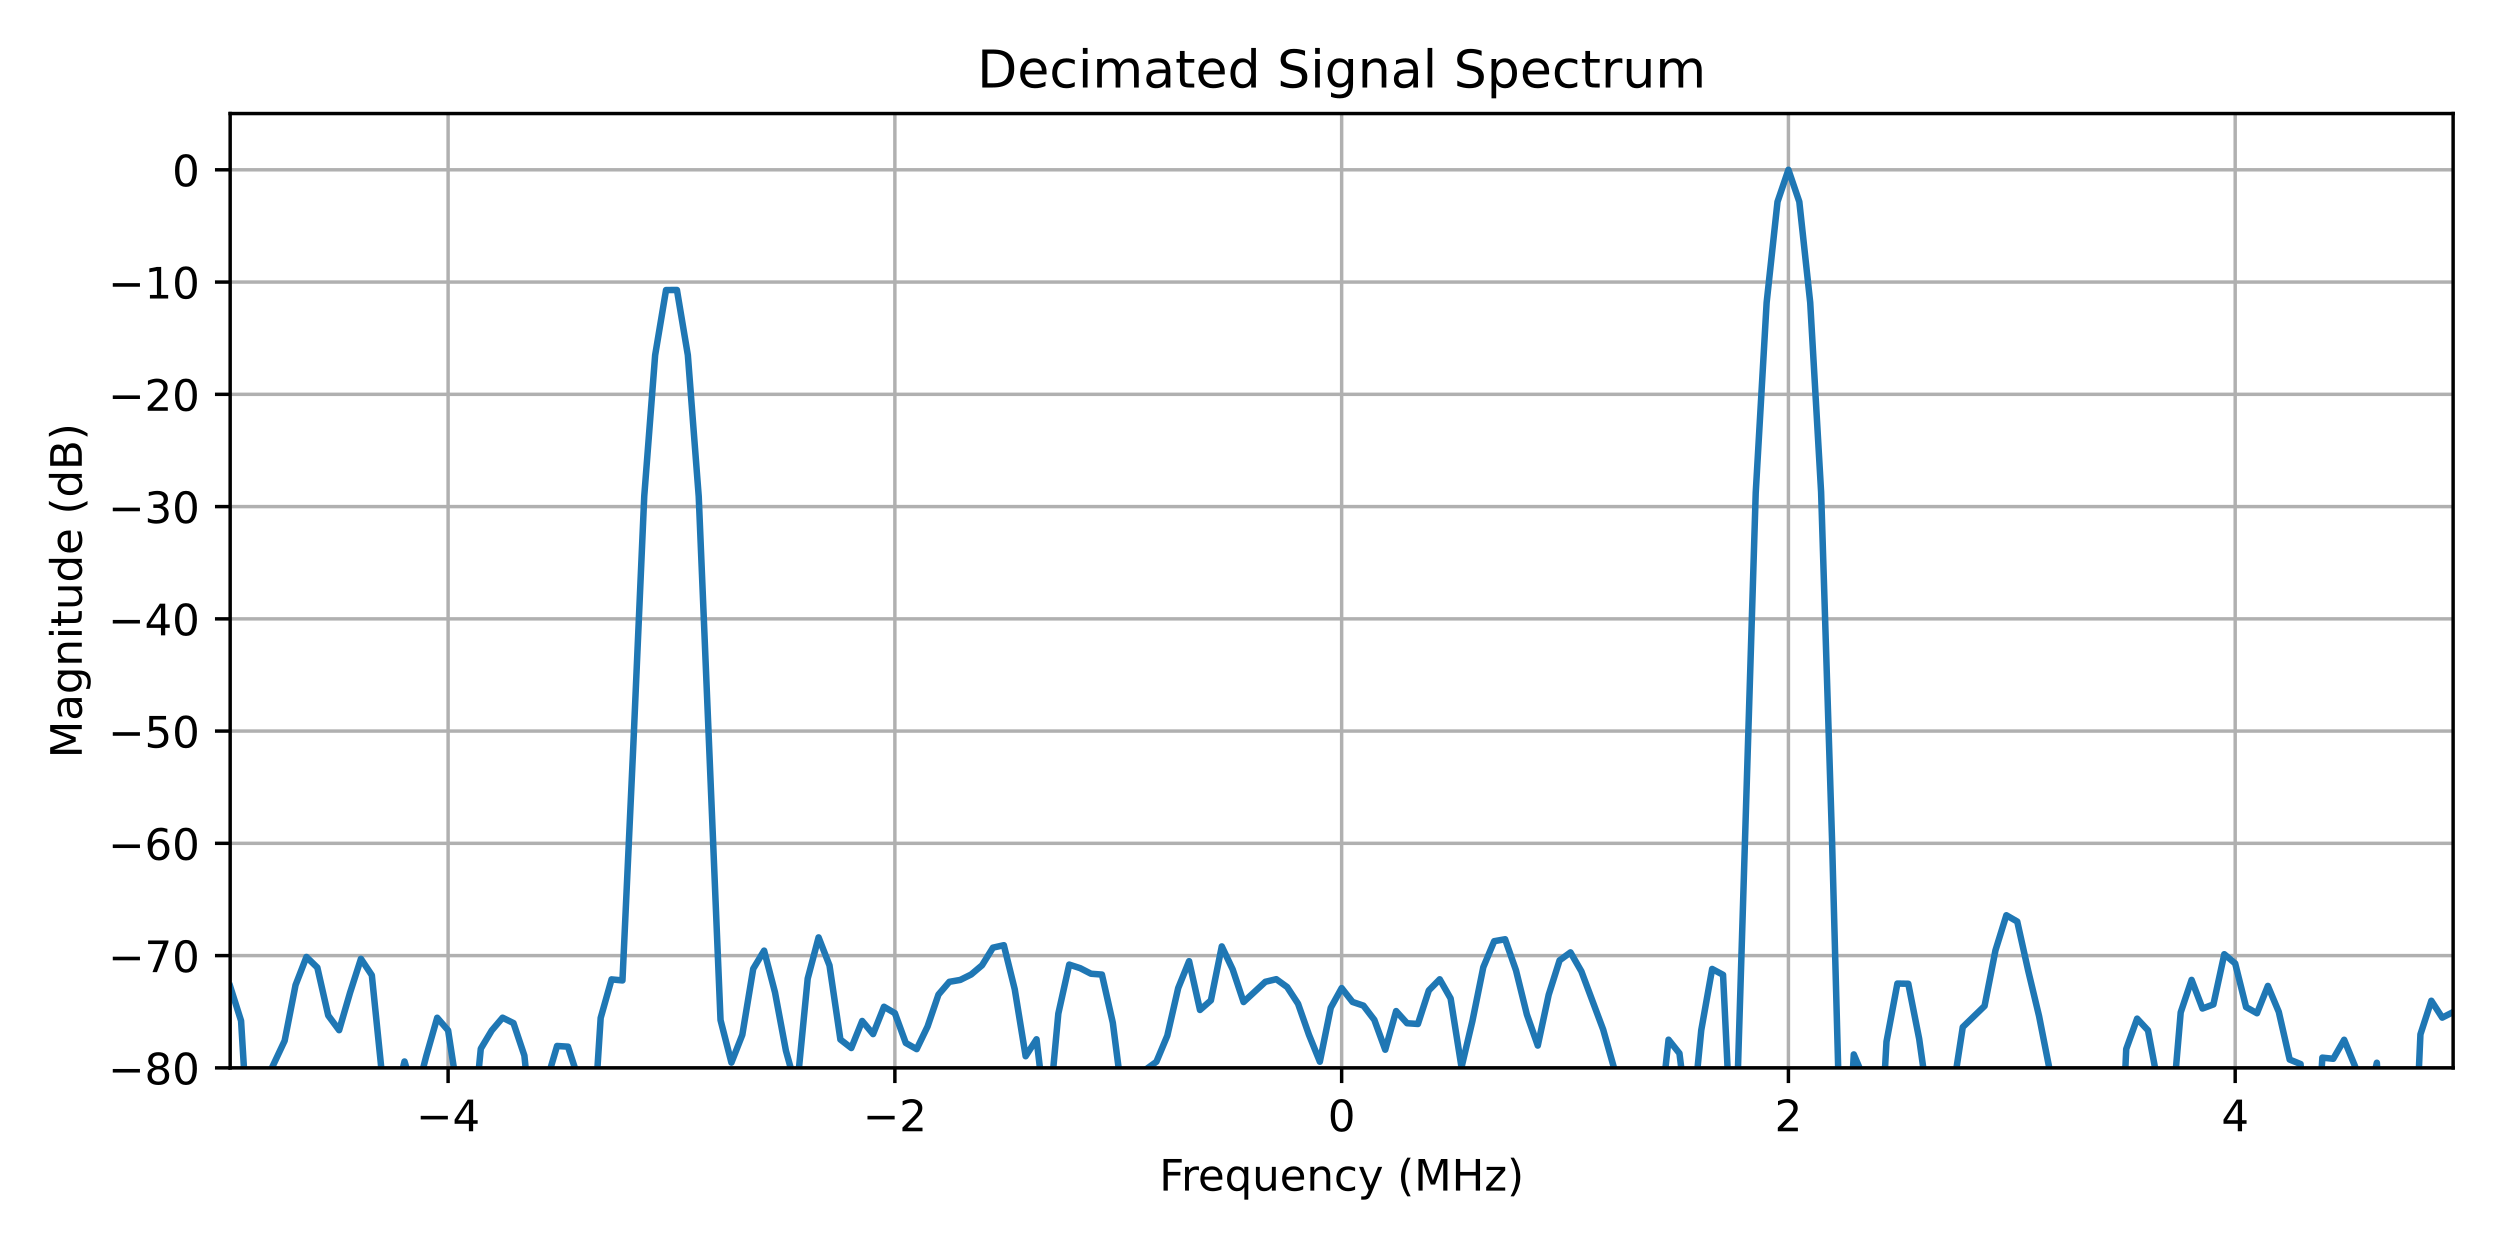
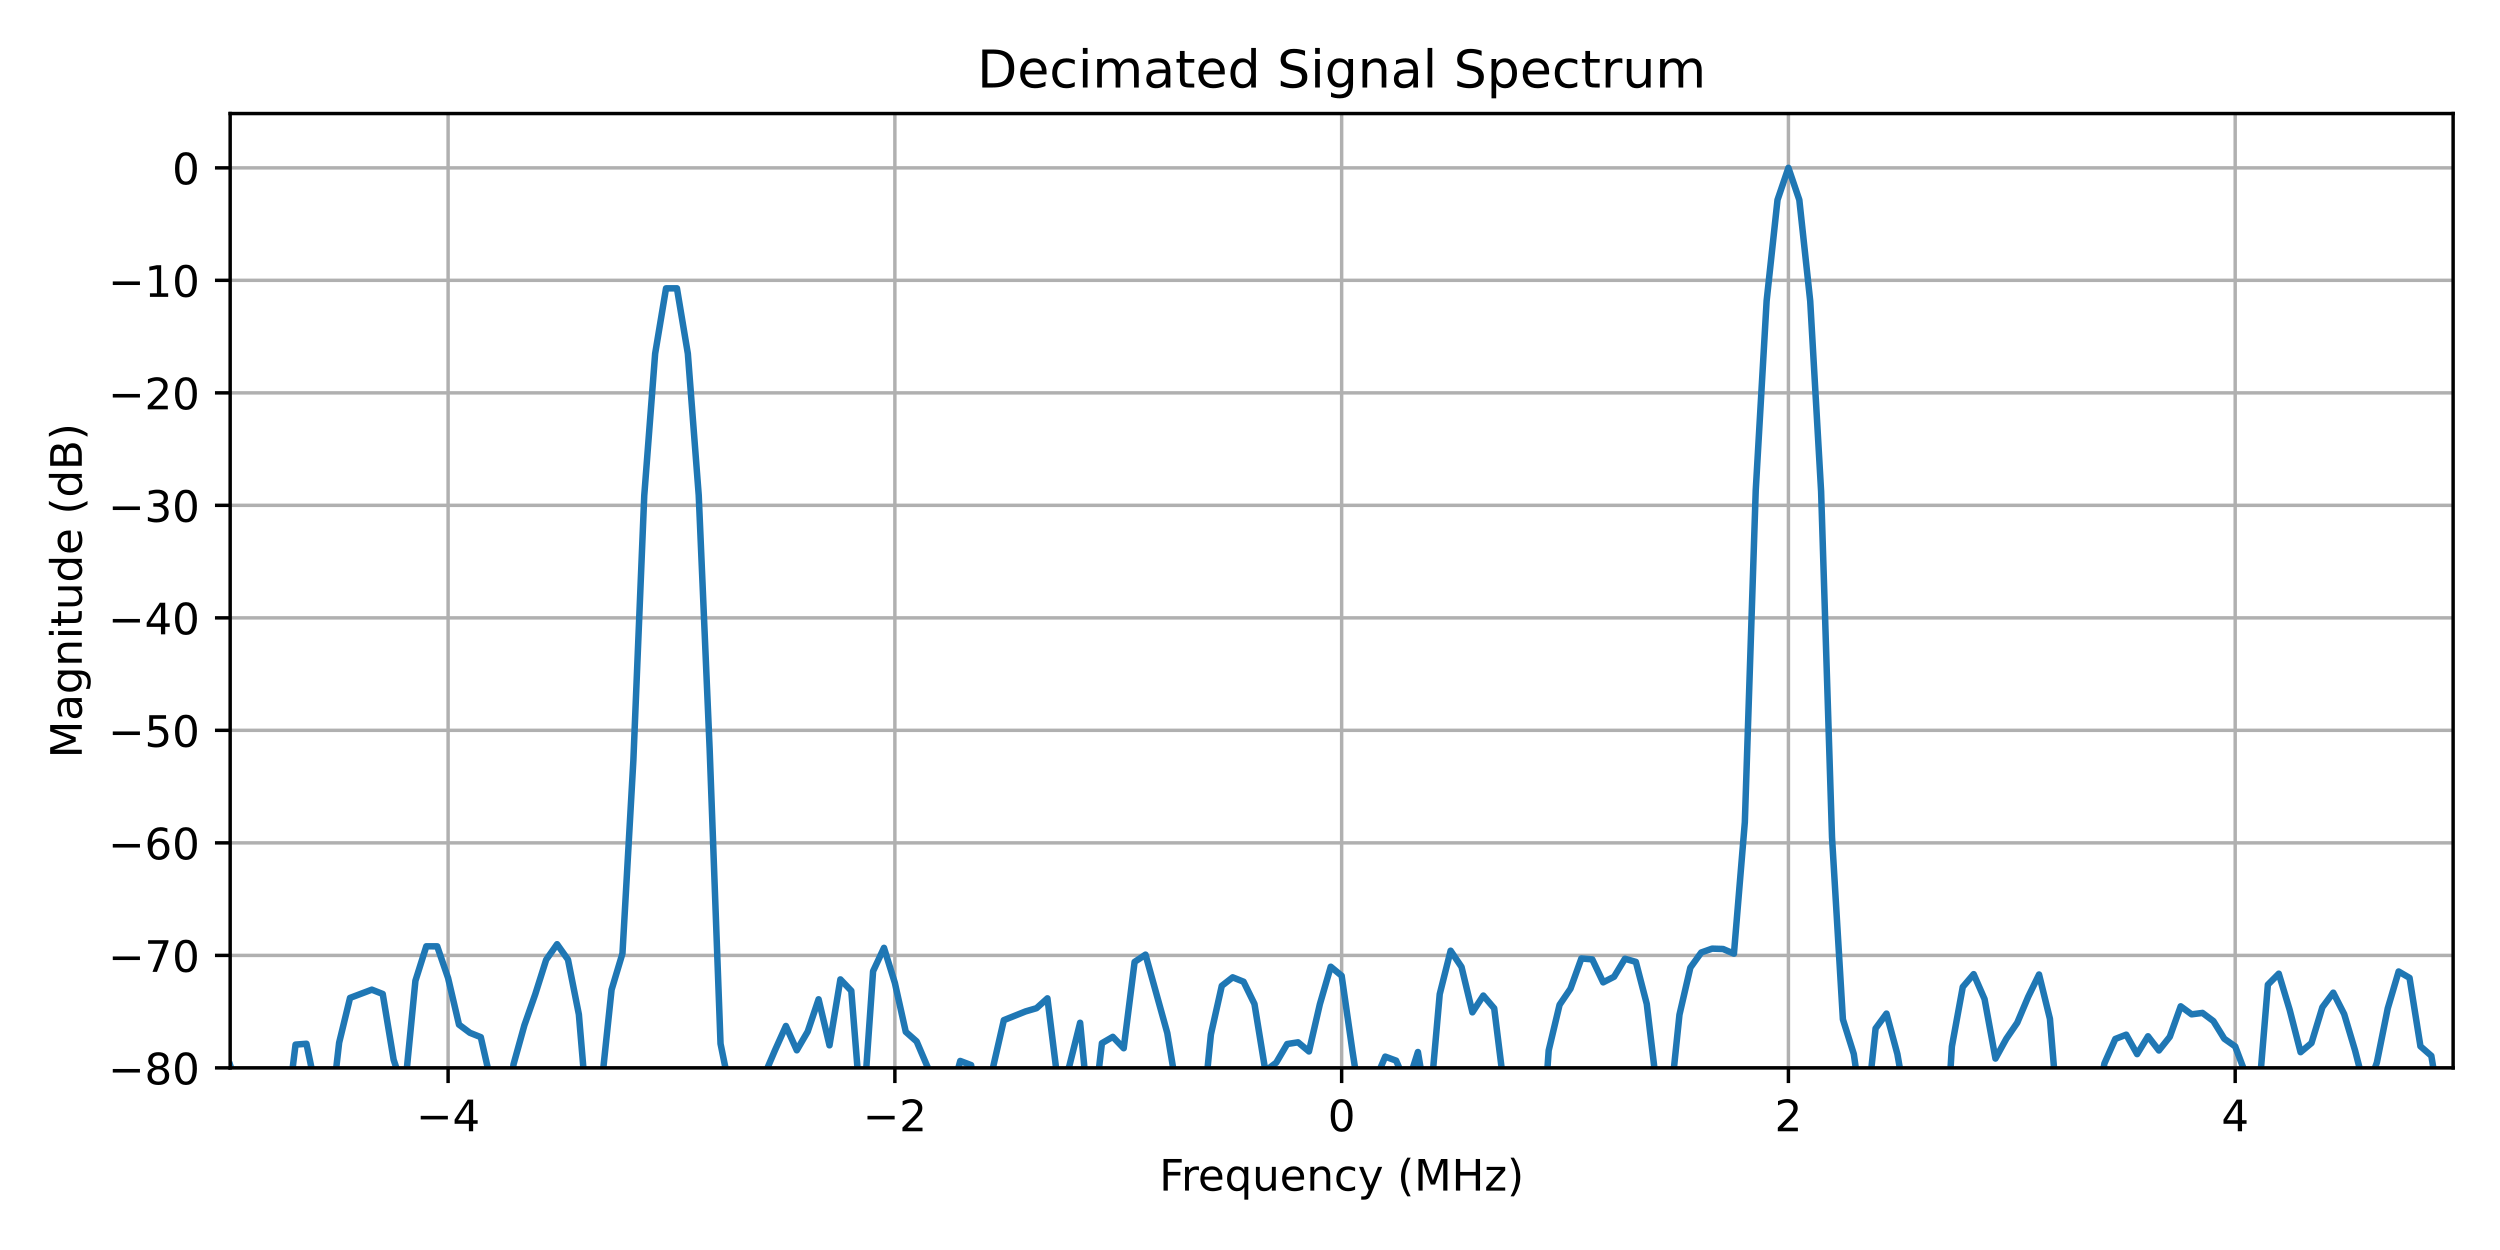
<svg xmlns="http://www.w3.org/2000/svg" xmlns:xlink="http://www.w3.org/1999/xlink" width="576pt" height="288pt" viewBox="0 0 576 288" version="1.1">
  <defs>
    <style type="text/css">*{stroke-linejoin: round; stroke-linecap: butt}</style>
  </defs>
  <g id="figure_1">
    <g id="patch_1">
      <path d="M 0 288  L 576 288  L 576 0  L 0 0  z " style="fill: #ffffff" />
    </g>
    <g id="axes_1">
      <g id="patch_2">
        <path d="M 53.03 246.04  L 565.2 246.04  L 565.2 26.16  L 53.03 26.16  z " style="fill: #ffffff" />
      </g>
      <g id="matplotlib.axis_1">
        <g id="xtick_1">
          <g id="line2d_1">
-             <path d="M 103.243 246.04  L 103.243 26.16  " clip-path="url(#p71b4351205)" style="fill: none; stroke: #b0b0b0; stroke-width: 0.8; stroke-linecap: square" />
+             <path d="M 103.243 246.04  L 103.243 26.16  " clip-path="url(#p79983c81b9)" style="fill: none; stroke: #b0b0b0; stroke-width: 0.8; stroke-linecap: square" />
          </g>
          <g id="line2d_2">
            <defs>
-               <path id="m86851e60e8" d="M 0 0  L 0 3.5  " style="stroke: #000000; stroke-width: 0.8" />
+               <path id="m9cbc2d5c62" d="M 0 0  L 0 3.5  " style="stroke: #000000; stroke-width: 0.8" />
            </defs>
            <g>
-               <use xlink:href="#m86851e60e8" x="103.243" y="246.04" style="stroke: #000000; stroke-width: 0.8" />
+               <use xlink:href="#m9cbc2d5c62" x="103.243" y="246.04" style="stroke: #000000; stroke-width: 0.8" />
            </g>
          </g>
          <g id="text_1">
            <g transform="translate(95.87165 260.6384) scale(0.1 -0.1)">
              <defs>
                <path id="DejaVuSans-2212" d="M 678 2272  L 4684 2272  L 4684 1741  L 678 1741  L 678 2272  z " transform="scale(0.015625)" />
                <path id="DejaVuSans-34" d="M 2419 4116  L 825 1625  L 2419 1625  L 2419 4116  z M 2253 4666  L 3047 4666  L 3047 1625  L 3713 1625  L 3713 1100  L 3047 1100  L 3047 0  L 2419 0  L 2419 1100  L 313 1100  L 313 1709  L 2253 4666  z " transform="scale(0.015625)" />
              </defs>
              <use xlink:href="#DejaVuSans-2212" />
              <use xlink:href="#DejaVuSans-34" transform="translate(83.78906 0)" />
            </g>
          </g>
        </g>
        <g id="xtick_2">
          <g id="line2d_3">
-             <path d="M 206.179 246.04  L 206.179 26.16  " clip-path="url(#p71b4351205)" style="fill: none; stroke: #b0b0b0; stroke-width: 0.8; stroke-linecap: square" />
+             <path d="M 206.179 246.04  L 206.179 26.16  " clip-path="url(#p79983c81b9)" style="fill: none; stroke: #b0b0b0; stroke-width: 0.8; stroke-linecap: square" />
          </g>
          <g id="line2d_4">
            <g>
-               <use xlink:href="#m86851e60e8" x="206.179" y="246.04" style="stroke: #000000; stroke-width: 0.8" />
+               <use xlink:href="#m9cbc2d5c62" x="206.179" y="246.04" style="stroke: #000000; stroke-width: 0.8" />
            </g>
          </g>
          <g id="text_2">
            <g transform="translate(198.8078 260.6384) scale(0.1 -0.1)">
              <defs>
                <path id="DejaVuSans-32" d="M 1228 531  L 3431 531  L 3431 0  L 469 0  L 469 531  Q 828 903 1448 1529  Q 2069 2156 2228 2338  Q 2531 2678 2651 2914  Q 2772 3150 2772 3378  Q 2772 3750 2511 3984  Q 2250 4219 1831 4219  Q 1534 4219 1204 4116  Q 875 4013 500 3803  L 500 4441  Q 881 4594 1212 4672  Q 1544 4750 1819 4750  Q 2544 4750 2975 4387  Q 3406 4025 3406 3419  Q 3406 3131 3298 2873  Q 3191 2616 2906 2266  Q 2828 2175 2409 1742  Q 1991 1309 1228 531  z " transform="scale(0.015625)" />
              </defs>
              <use xlink:href="#DejaVuSans-2212" />
              <use xlink:href="#DejaVuSans-32" transform="translate(83.78906 0)" />
            </g>
          </g>
        </g>
        <g id="xtick_3">
          <g id="line2d_5">
-             <path d="M 309.115 246.04  L 309.115 26.16  " clip-path="url(#p71b4351205)" style="fill: none; stroke: #b0b0b0; stroke-width: 0.8; stroke-linecap: square" />
+             <path d="M 309.115 246.04  L 309.115 26.16  " clip-path="url(#p79983c81b9)" style="fill: none; stroke: #b0b0b0; stroke-width: 0.8; stroke-linecap: square" />
          </g>
          <g id="line2d_6">
            <g>
-               <use xlink:href="#m86851e60e8" x="309.115" y="246.04" style="stroke: #000000; stroke-width: 0.8" />
+               <use xlink:href="#m9cbc2d5c62" x="309.115" y="246.04" style="stroke: #000000; stroke-width: 0.8" />
            </g>
          </g>
          <g id="text_3">
            <g transform="translate(305.9337 260.6384) scale(0.1 -0.1)">
              <defs>
                <path id="DejaVuSans-30" d="M 2034 4250  Q 1547 4250 1301 3770  Q 1056 3291 1056 2328  Q 1056 1369 1301 889  Q 1547 409 2034 409  Q 2525 409 2770 889  Q 3016 1369 3016 2328  Q 3016 3291 2770 3770  Q 2525 4250 2034 4250  z M 2034 4750  Q 2819 4750 3233 4129  Q 3647 3509 3647 2328  Q 3647 1150 3233 529  Q 2819 -91 2034 -91  Q 1250 -91 836 529  Q 422 1150 422 2328  Q 422 3509 836 4129  Q 1250 4750 2034 4750  z " transform="scale(0.015625)" />
              </defs>
              <use xlink:href="#DejaVuSans-30" />
            </g>
          </g>
        </g>
        <g id="xtick_4">
          <g id="line2d_7">
-             <path d="M 412.051 246.04  L 412.051 26.16  " clip-path="url(#p71b4351205)" style="fill: none; stroke: #b0b0b0; stroke-width: 0.8; stroke-linecap: square" />
+             <path d="M 412.051 246.04  L 412.051 26.16  " clip-path="url(#p79983c81b9)" style="fill: none; stroke: #b0b0b0; stroke-width: 0.8; stroke-linecap: square" />
          </g>
          <g id="line2d_8">
            <g>
-               <use xlink:href="#m86851e60e8" x="412.051" y="246.04" style="stroke: #000000; stroke-width: 0.8" />
+               <use xlink:href="#m9cbc2d5c62" x="412.051" y="246.04" style="stroke: #000000; stroke-width: 0.8" />
            </g>
          </g>
          <g id="text_4">
            <g transform="translate(408.8699 260.6384) scale(0.1 -0.1)">
              <use xlink:href="#DejaVuSans-32" />
            </g>
          </g>
        </g>
        <g id="xtick_5">
          <g id="line2d_9">
-             <path d="M 514.987 246.04  L 514.987 26.16  " clip-path="url(#p71b4351205)" style="fill: none; stroke: #b0b0b0; stroke-width: 0.8; stroke-linecap: square" />
+             <path d="M 514.987 246.04  L 514.987 26.16  " clip-path="url(#p79983c81b9)" style="fill: none; stroke: #b0b0b0; stroke-width: 0.8; stroke-linecap: square" />
          </g>
          <g id="line2d_10">
            <g>
-               <use xlink:href="#m86851e60e8" x="514.987" y="246.04" style="stroke: #000000; stroke-width: 0.8" />
+               <use xlink:href="#m9cbc2d5c62" x="514.987" y="246.04" style="stroke: #000000; stroke-width: 0.8" />
            </g>
          </g>
          <g id="text_5">
            <g transform="translate(511.806 260.6384) scale(0.1 -0.1)">
              <use xlink:href="#DejaVuSans-34" />
            </g>
          </g>
        </g>
        <g id="text_6">
          <g transform="translate(267.0962 274.3166) scale(0.1 -0.1)">
            <defs>
              <path id="DejaVuSans-46" d="M 628 4666  L 3309 4666  L 3309 4134  L 1259 4134  L 1259 2759  L 3109 2759  L 3109 2228  L 1259 2228  L 1259 0  L 628 0  L 628 4666  z " transform="scale(0.015625)" />
              <path id="DejaVuSans-72" d="M 2631 2963  Q 2534 3019 2420 3045  Q 2306 3072 2169 3072  Q 1681 3072 1420 2755  Q 1159 2438 1159 1844  L 1159 0  L 581 0  L 581 3500  L 1159 3500  L 1159 2956  Q 1341 3275 1631 3429  Q 1922 3584 2338 3584  Q 2397 3584 2469 3576  Q 2541 3569 2628 3553  L 2631 2963  z " transform="scale(0.015625)" />
              <path id="DejaVuSans-65" d="M 3597 1894  L 3597 1613  L 953 1613  Q 991 1019 1311 708  Q 1631 397 2203 397  Q 2534 397 2845 478  Q 3156 559 3463 722  L 3463 178  Q 3153 47 2828 -22  Q 2503 -91 2169 -91  Q 1331 -91 842 396  Q 353 884 353 1716  Q 353 2575 817 3079  Q 1281 3584 2069 3584  Q 2775 3584 3186 3129  Q 3597 2675 3597 1894  z M 3022 2063  Q 3016 2534 2758 2815  Q 2500 3097 2075 3097  Q 1594 3097 1305 2825  Q 1016 2553 972 2059  L 3022 2063  z " transform="scale(0.015625)" />
              <path id="DejaVuSans-71" d="M 947 1747  Q 947 1113 1208 752  Q 1469 391 1925 391  Q 2381 391 2643 752  Q 2906 1113 2906 1747  Q 2906 2381 2643 2742  Q 2381 3103 1925 3103  Q 1469 3103 1208 2742  Q 947 2381 947 1747  z M 2906 525  Q 2725 213 2448 61  Q 2172 -91 1784 -91  Q 1150 -91 751 415  Q 353 922 353 1747  Q 353 2572 751 3078  Q 1150 3584 1784 3584  Q 2172 3584 2448 3432  Q 2725 3281 2906 2969  L 2906 3500  L 3481 3500  L 3481 -1331  L 2906 -1331  L 2906 525  z " transform="scale(0.015625)" />
              <path id="DejaVuSans-75" d="M 544 1381  L 544 3500  L 1119 3500  L 1119 1403  Q 1119 906 1312 657  Q 1506 409 1894 409  Q 2359 409 2629 706  Q 2900 1003 2900 1516  L 2900 3500  L 3475 3500  L 3475 0  L 2900 0  L 2900 538  Q 2691 219 2414 64  Q 2138 -91 1772 -91  Q 1169 -91 856 284  Q 544 659 544 1381  z M 1991 3584  L 1991 3584  z " transform="scale(0.015625)" />
              <path id="DejaVuSans-6e" d="M 3513 2113  L 3513 0  L 2938 0  L 2938 2094  Q 2938 2591 2744 2837  Q 2550 3084 2163 3084  Q 1697 3084 1428 2787  Q 1159 2491 1159 1978  L 1159 0  L 581 0  L 581 3500  L 1159 3500  L 1159 2956  Q 1366 3272 1645 3428  Q 1925 3584 2291 3584  Q 2894 3584 3203 3211  Q 3513 2838 3513 2113  z " transform="scale(0.015625)" />
              <path id="DejaVuSans-63" d="M 3122 3366  L 3122 2828  Q 2878 2963 2633 3030  Q 2388 3097 2138 3097  Q 1578 3097 1268 2742  Q 959 2388 959 1747  Q 959 1106 1268 751  Q 1578 397 2138 397  Q 2388 397 2633 464  Q 2878 531 3122 666  L 3122 134  Q 2881 22 2623 -34  Q 2366 -91 2075 -91  Q 1284 -91 818 406  Q 353 903 353 1747  Q 353 2603 823 3093  Q 1294 3584 2113 3584  Q 2378 3584 2631 3529  Q 2884 3475 3122 3366  z " transform="scale(0.015625)" />
              <path id="DejaVuSans-79" d="M 2059 -325  Q 1816 -950 1584 -1140  Q 1353 -1331 966 -1331  L 506 -1331  L 506 -850  L 844 -850  Q 1081 -850 1212 -737  Q 1344 -625 1503 -206  L 1606 56  L 191 3500  L 800 3500  L 1894 763  L 2988 3500  L 3597 3500  L 2059 -325  z " transform="scale(0.015625)" />
              <path id="DejaVuSans-20" transform="scale(0.015625)" />
              <path id="DejaVuSans-28" d="M 1984 4856  Q 1566 4138 1362 3434  Q 1159 2731 1159 2009  Q 1159 1288 1364 580  Q 1569 -128 1984 -844  L 1484 -844  Q 1016 -109 783 600  Q 550 1309 550 2009  Q 550 2706 781 3412  Q 1013 4119 1484 4856  L 1984 4856  z " transform="scale(0.015625)" />
              <path id="DejaVuSans-4d" d="M 628 4666  L 1569 4666  L 2759 1491  L 3956 4666  L 4897 4666  L 4897 0  L 4281 0  L 4281 4097  L 3078 897  L 2444 897  L 1241 4097  L 1241 0  L 628 0  L 628 4666  z " transform="scale(0.015625)" />
              <path id="DejaVuSans-48" d="M 628 4666  L 1259 4666  L 1259 2753  L 3553 2753  L 3553 4666  L 4184 4666  L 4184 0  L 3553 0  L 3553 2222  L 1259 2222  L 1259 0  L 628 0  L 628 4666  z " transform="scale(0.015625)" />
              <path id="DejaVuSans-7a" d="M 353 3500  L 3084 3500  L 3084 2975  L 922 459  L 3084 459  L 3084 0  L 275 0  L 275 525  L 2438 3041  L 353 3041  L 353 3500  z " transform="scale(0.015625)" />
              <path id="DejaVuSans-29" d="M 513 4856  L 1013 4856  Q 1481 4119 1714 3412  Q 1947 2706 1947 2009  Q 1947 1309 1714 600  Q 1481 -109 1013 -844  L 513 -844  Q 928 -128 1133 580  Q 1338 1288 1338 2009  Q 1338 2731 1133 3434  Q 928 4138 513 4856  z " transform="scale(0.015625)" />
            </defs>
            <use xlink:href="#DejaVuSans-46" />
            <use xlink:href="#DejaVuSans-72" transform="translate(50.26953 0)" />
            <use xlink:href="#DejaVuSans-65" transform="translate(89.13281 0)" />
            <use xlink:href="#DejaVuSans-71" transform="translate(150.6562 0)" />
            <use xlink:href="#DejaVuSans-75" transform="translate(214.1328 0)" />
            <use xlink:href="#DejaVuSans-65" transform="translate(277.5117 0)" />
            <use xlink:href="#DejaVuSans-6e" transform="translate(339.0352 0)" />
            <use xlink:href="#DejaVuSans-63" transform="translate(402.4141 0)" />
            <use xlink:href="#DejaVuSans-79" transform="translate(457.3945 0)" />
            <use xlink:href="#DejaVuSans-20" transform="translate(516.5742 0)" />
            <use xlink:href="#DejaVuSans-28" transform="translate(548.3613 0)" />
            <use xlink:href="#DejaVuSans-4d" transform="translate(587.375 0)" />
            <use xlink:href="#DejaVuSans-48" transform="translate(673.6543 0)" />
            <use xlink:href="#DejaVuSans-7a" transform="translate(748.8496 0)" />
            <use xlink:href="#DejaVuSans-29" transform="translate(801.3398 0)" />
          </g>
        </g>
      </g>
      <g id="matplotlib.axis_2">
        <g id="ytick_1">
          <g id="line2d_11">
-             <path d="M 53.03 246.04  L 565.2 246.04  " clip-path="url(#p71b4351205)" style="fill: none; stroke: #b0b0b0; stroke-width: 0.8; stroke-linecap: square" />
+             <path d="M 53.03 246.04  L 565.2 246.04  " clip-path="url(#p79983c81b9)" style="fill: none; stroke: #b0b0b0; stroke-width: 0.8; stroke-linecap: square" />
          </g>
          <g id="line2d_12">
            <defs>
-               <path id="m4217b3c9b2" d="M 0 0  L -3.5 0  " style="stroke: #000000; stroke-width: 0.8" />
+               <path id="m6e24e5d159" d="M 0 0  L -3.5 0  " style="stroke: #000000; stroke-width: 0.8" />
            </defs>
            <g>
-               <use xlink:href="#m4217b3c9b2" x="53.03" y="246.04" style="stroke: #000000; stroke-width: 0.8" />
+               <use xlink:href="#m6e24e5d159" x="53.03" y="246.04" style="stroke: #000000; stroke-width: 0.8" />
            </g>
          </g>
          <g id="text_7">
            <g transform="translate(24.92531 249.8392) scale(0.1 -0.1)">
              <defs>
                <path id="DejaVuSans-38" d="M 2034 2216  Q 1584 2216 1326 1975  Q 1069 1734 1069 1313  Q 1069 891 1326 650  Q 1584 409 2034 409  Q 2484 409 2743 651  Q 3003 894 3003 1313  Q 3003 1734 2745 1975  Q 2488 2216 2034 2216  z M 1403 2484  Q 997 2584 770 2862  Q 544 3141 544 3541  Q 544 4100 942 4425  Q 1341 4750 2034 4750  Q 2731 4750 3128 4425  Q 3525 4100 3525 3541  Q 3525 3141 3298 2862  Q 3072 2584 2669 2484  Q 3125 2378 3379 2068  Q 3634 1759 3634 1313  Q 3634 634 3220 271  Q 2806 -91 2034 -91  Q 1263 -91 848 271  Q 434 634 434 1313  Q 434 1759 690 2068  Q 947 2378 1403 2484  z M 1172 3481  Q 1172 3119 1398 2916  Q 1625 2713 2034 2713  Q 2441 2713 2670 2916  Q 2900 3119 2900 3481  Q 2900 3844 2670 4047  Q 2441 4250 2034 4250  Q 1625 4250 1398 4047  Q 1172 3844 1172 3481  z " transform="scale(0.015625)" />
              </defs>
              <use xlink:href="#DejaVuSans-2212" />
              <use xlink:href="#DejaVuSans-38" transform="translate(83.78906 0)" />
              <use xlink:href="#DejaVuSans-30" transform="translate(147.4121 0)" />
            </g>
          </g>
        </g>
        <g id="ytick_2">
          <g id="line2d_13">
-             <path d="M 53.03 220.175  L 565.2 220.175  " clip-path="url(#p71b4351205)" style="fill: none; stroke: #b0b0b0; stroke-width: 0.8; stroke-linecap: square" />
+             <path d="M 53.03 220.119  L 565.2 220.119  " clip-path="url(#p79983c81b9)" style="fill: none; stroke: #b0b0b0; stroke-width: 0.8; stroke-linecap: square" />
          </g>
          <g id="line2d_14">
            <g>
-               <use xlink:href="#m4217b3c9b2" x="53.03" y="220.175" style="stroke: #000000; stroke-width: 0.8" />
+               <use xlink:href="#m6e24e5d159" x="53.03" y="220.119" style="stroke: #000000; stroke-width: 0.8" />
            </g>
          </g>
          <g id="text_8">
-             <g transform="translate(24.92531 223.9743) scale(0.1 -0.1)">
+             <g transform="translate(24.92531 223.918) scale(0.1 -0.1)">
              <defs>
                <path id="DejaVuSans-37" d="M 525 4666  L 3525 4666  L 3525 4397  L 1831 0  L 1172 0  L 2766 4134  L 525 4134  L 525 4666  z " transform="scale(0.015625)" />
              </defs>
              <use xlink:href="#DejaVuSans-2212" />
              <use xlink:href="#DejaVuSans-37" transform="translate(83.78906 0)" />
              <use xlink:href="#DejaVuSans-30" transform="translate(147.4121 0)" />
            </g>
          </g>
        </g>
        <g id="ytick_3">
          <g id="line2d_15">
-             <path d="M 53.03 194.31  L 565.2 194.31  " clip-path="url(#p71b4351205)" style="fill: none; stroke: #b0b0b0; stroke-width: 0.8; stroke-linecap: square" />
+             <path d="M 53.03 194.198  L 565.2 194.198  " clip-path="url(#p79983c81b9)" style="fill: none; stroke: #b0b0b0; stroke-width: 0.8; stroke-linecap: square" />
          </g>
          <g id="line2d_16">
            <g>
-               <use xlink:href="#m4217b3c9b2" x="53.03" y="194.31" style="stroke: #000000; stroke-width: 0.8" />
+               <use xlink:href="#m6e24e5d159" x="53.03" y="194.198" style="stroke: #000000; stroke-width: 0.8" />
            </g>
          </g>
          <g id="text_9">
-             <g transform="translate(24.92531 198.1095) scale(0.1 -0.1)">
+             <g transform="translate(24.92531 197.9968) scale(0.1 -0.1)">
              <defs>
                <path id="DejaVuSans-36" d="M 2113 2584  Q 1688 2584 1439 2293  Q 1191 2003 1191 1497  Q 1191 994 1439 701  Q 1688 409 2113 409  Q 2538 409 2786 701  Q 3034 994 3034 1497  Q 3034 2003 2786 2293  Q 2538 2584 2113 2584  z M 3366 4563  L 3366 3988  Q 3128 4100 2886 4159  Q 2644 4219 2406 4219  Q 1781 4219 1451 3797  Q 1122 3375 1075 2522  Q 1259 2794 1537 2939  Q 1816 3084 2150 3084  Q 2853 3084 3261 2657  Q 3669 2231 3669 1497  Q 3669 778 3244 343  Q 2819 -91 2113 -91  Q 1303 -91 875 529  Q 447 1150 447 2328  Q 447 3434 972 4092  Q 1497 4750 2381 4750  Q 2619 4750 2861 4703  Q 3103 4656 3366 4563  z " transform="scale(0.015625)" />
              </defs>
              <use xlink:href="#DejaVuSans-2212" />
              <use xlink:href="#DejaVuSans-36" transform="translate(83.78906 0)" />
              <use xlink:href="#DejaVuSans-30" transform="translate(147.4121 0)" />
            </g>
          </g>
        </g>
        <g id="ytick_4">
          <g id="line2d_17">
-             <path d="M 53.03 168.445  L 565.2 168.445  " clip-path="url(#p71b4351205)" style="fill: none; stroke: #b0b0b0; stroke-width: 0.8; stroke-linecap: square" />
+             <path d="M 53.03 168.276  L 565.2 168.276  " clip-path="url(#p79983c81b9)" style="fill: none; stroke: #b0b0b0; stroke-width: 0.8; stroke-linecap: square" />
          </g>
          <g id="line2d_18">
            <g>
-               <use xlink:href="#m4217b3c9b2" x="53.03" y="168.445" style="stroke: #000000; stroke-width: 0.8" />
+               <use xlink:href="#m6e24e5d159" x="53.03" y="168.276" style="stroke: #000000; stroke-width: 0.8" />
            </g>
          </g>
          <g id="text_10">
-             <g transform="translate(24.92531 172.2446) scale(0.1 -0.1)">
+             <g transform="translate(24.92531 172.0755) scale(0.1 -0.1)">
              <defs>
                <path id="DejaVuSans-35" d="M 691 4666  L 3169 4666  L 3169 4134  L 1269 4134  L 1269 2991  Q 1406 3038 1543 3061  Q 1681 3084 1819 3084  Q 2600 3084 3056 2656  Q 3513 2228 3513 1497  Q 3513 744 3044 326  Q 2575 -91 1722 -91  Q 1428 -91 1123 -41  Q 819 9 494 109  L 494 744  Q 775 591 1075 516  Q 1375 441 1709 441  Q 2250 441 2565 725  Q 2881 1009 2881 1497  Q 2881 1984 2565 2268  Q 2250 2553 1709 2553  Q 1456 2553 1204 2497  Q 953 2441 691 2322  L 691 4666  z " transform="scale(0.015625)" />
              </defs>
              <use xlink:href="#DejaVuSans-2212" />
              <use xlink:href="#DejaVuSans-35" transform="translate(83.78906 0)" />
              <use xlink:href="#DejaVuSans-30" transform="translate(147.4121 0)" />
            </g>
          </g>
        </g>
        <g id="ytick_5">
          <g id="line2d_19">
-             <path d="M 53.03 142.581  L 565.2 142.581  " clip-path="url(#p71b4351205)" style="fill: none; stroke: #b0b0b0; stroke-width: 0.8; stroke-linecap: square" />
+             <path d="M 53.03 142.355  L 565.2 142.355  " clip-path="url(#p79983c81b9)" style="fill: none; stroke: #b0b0b0; stroke-width: 0.8; stroke-linecap: square" />
          </g>
          <g id="line2d_20">
            <g>
-               <use xlink:href="#m4217b3c9b2" x="53.03" y="142.581" style="stroke: #000000; stroke-width: 0.8" />
+               <use xlink:href="#m6e24e5d159" x="53.03" y="142.355" style="stroke: #000000; stroke-width: 0.8" />
            </g>
          </g>
          <g id="text_11">
-             <g transform="translate(24.92531 146.3797) scale(0.1 -0.1)">
+             <g transform="translate(24.92531 146.1543) scale(0.1 -0.1)">
              <use xlink:href="#DejaVuSans-2212" />
              <use xlink:href="#DejaVuSans-34" transform="translate(83.78906 0)" />
              <use xlink:href="#DejaVuSans-30" transform="translate(147.4121 0)" />
            </g>
          </g>
        </g>
        <g id="ytick_6">
          <g id="line2d_21">
-             <path d="M 53.03 116.716  L 565.2 116.716  " clip-path="url(#p71b4351205)" style="fill: none; stroke: #b0b0b0; stroke-width: 0.8; stroke-linecap: square" />
+             <path d="M 53.03 116.434  L 565.2 116.434  " clip-path="url(#p79983c81b9)" style="fill: none; stroke: #b0b0b0; stroke-width: 0.8; stroke-linecap: square" />
          </g>
          <g id="line2d_22">
            <g>
-               <use xlink:href="#m4217b3c9b2" x="53.03" y="116.716" style="stroke: #000000; stroke-width: 0.8" />
+               <use xlink:href="#m6e24e5d159" x="53.03" y="116.434" style="stroke: #000000; stroke-width: 0.8" />
            </g>
          </g>
          <g id="text_12">
-             <g transform="translate(24.92531 120.5148) scale(0.1 -0.1)">
+             <g transform="translate(24.92531 120.2331) scale(0.1 -0.1)">
              <defs>
                <path id="DejaVuSans-33" d="M 2597 2516  Q 3050 2419 3304 2112  Q 3559 1806 3559 1356  Q 3559 666 3084 287  Q 2609 -91 1734 -91  Q 1441 -91 1130 -33  Q 819 25 488 141  L 488 750  Q 750 597 1062 519  Q 1375 441 1716 441  Q 2309 441 2620 675  Q 2931 909 2931 1356  Q 2931 1769 2642 2001  Q 2353 2234 1838 2234  L 1294 2234  L 1294 2753  L 1863 2753  Q 2328 2753 2575 2939  Q 2822 3125 2822 3475  Q 2822 3834 2567 4026  Q 2313 4219 1838 4219  Q 1578 4219 1281 4162  Q 984 4106 628 3988  L 628 4550  Q 988 4650 1302 4700  Q 1616 4750 1894 4750  Q 2613 4750 3031 4423  Q 3450 4097 3450 3541  Q 3450 3153 3228 2886  Q 3006 2619 2597 2516  z " transform="scale(0.015625)" />
              </defs>
              <use xlink:href="#DejaVuSans-2212" />
              <use xlink:href="#DejaVuSans-33" transform="translate(83.78906 0)" />
              <use xlink:href="#DejaVuSans-30" transform="translate(147.4121 0)" />
            </g>
          </g>
        </g>
        <g id="ytick_7">
          <g id="line2d_23">
-             <path d="M 53.03 90.851  L 565.2 90.851  " clip-path="url(#p71b4351205)" style="fill: none; stroke: #b0b0b0; stroke-width: 0.8; stroke-linecap: square" />
+             <path d="M 53.03 90.513  L 565.2 90.513  " clip-path="url(#p79983c81b9)" style="fill: none; stroke: #b0b0b0; stroke-width: 0.8; stroke-linecap: square" />
          </g>
          <g id="line2d_24">
            <g>
-               <use xlink:href="#m4217b3c9b2" x="53.03" y="90.851" style="stroke: #000000; stroke-width: 0.8" />
+               <use xlink:href="#m6e24e5d159" x="53.03" y="90.513" style="stroke: #000000; stroke-width: 0.8" />
            </g>
          </g>
          <g id="text_13">
-             <g transform="translate(24.92531 94.64998) scale(0.1 -0.1)">
+             <g transform="translate(24.92531 94.31185) scale(0.1 -0.1)">
              <use xlink:href="#DejaVuSans-2212" />
              <use xlink:href="#DejaVuSans-32" transform="translate(83.78906 0)" />
              <use xlink:href="#DejaVuSans-30" transform="translate(147.4121 0)" />
            </g>
          </g>
        </g>
        <g id="ytick_8">
          <g id="line2d_25">
-             <path d="M 53.03 64.986  L 565.2 64.986  " clip-path="url(#p71b4351205)" style="fill: none; stroke: #b0b0b0; stroke-width: 0.8; stroke-linecap: square" />
+             <path d="M 53.03 64.591  L 565.2 64.591  " clip-path="url(#p79983c81b9)" style="fill: none; stroke: #b0b0b0; stroke-width: 0.8; stroke-linecap: square" />
          </g>
          <g id="line2d_26">
            <g>
-               <use xlink:href="#m4217b3c9b2" x="53.03" y="64.986" style="stroke: #000000; stroke-width: 0.8" />
+               <use xlink:href="#m6e24e5d159" x="53.03" y="64.591" style="stroke: #000000; stroke-width: 0.8" />
            </g>
          </g>
          <g id="text_14">
-             <g transform="translate(24.92531 68.7851) scale(0.1 -0.1)">
+             <g transform="translate(24.92531 68.39062) scale(0.1 -0.1)">
              <defs>
                <path id="DejaVuSans-31" d="M 794 531  L 1825 531  L 1825 4091  L 703 3866  L 703 4441  L 1819 4666  L 2450 4666  L 2450 531  L 3481 531  L 3481 0  L 794 0  L 794 531  z " transform="scale(0.015625)" />
              </defs>
              <use xlink:href="#DejaVuSans-2212" />
              <use xlink:href="#DejaVuSans-31" transform="translate(83.78906 0)" />
              <use xlink:href="#DejaVuSans-30" transform="translate(147.4121 0)" />
            </g>
          </g>
        </g>
        <g id="ytick_9">
          <g id="line2d_27">
-             <path d="M 53.03 39.121  L 565.2 39.121  " clip-path="url(#p71b4351205)" style="fill: none; stroke: #b0b0b0; stroke-width: 0.8; stroke-linecap: square" />
+             <path d="M 53.03 38.67  L 565.2 38.67  " clip-path="url(#p79983c81b9)" style="fill: none; stroke: #b0b0b0; stroke-width: 0.8; stroke-linecap: square" />
          </g>
          <g id="line2d_28">
            <g>
-               <use xlink:href="#m4217b3c9b2" x="53.03" y="39.121" style="stroke: #000000; stroke-width: 0.8" />
+               <use xlink:href="#m6e24e5d159" x="53.03" y="38.67" style="stroke: #000000; stroke-width: 0.8" />
            </g>
          </g>
          <g id="text_15">
-             <g transform="translate(39.6675 42.92023) scale(0.1 -0.1)">
+             <g transform="translate(39.6675 42.46939) scale(0.1 -0.1)">
              <use xlink:href="#DejaVuSans-30" />
            </g>
          </g>
        </g>
        <g id="text_16">
          <g transform="translate(18.84562 174.6852) rotate(-90) scale(0.1 -0.1)">
            <defs>
              <path id="DejaVuSans-61" d="M 2194 1759  Q 1497 1759 1228 1600  Q 959 1441 959 1056  Q 959 750 1161 570  Q 1363 391 1709 391  Q 2188 391 2477 730  Q 2766 1069 2766 1631  L 2766 1759  L 2194 1759  z M 3341 1997  L 3341 0  L 2766 0  L 2766 531  Q 2569 213 2275 61  Q 1981 -91 1556 -91  Q 1019 -91 701 211  Q 384 513 384 1019  Q 384 1609 779 1909  Q 1175 2209 1959 2209  L 2766 2209  L 2766 2266  Q 2766 2663 2505 2880  Q 2244 3097 1772 3097  Q 1472 3097 1187 3025  Q 903 2953 641 2809  L 641 3341  Q 956 3463 1253 3523  Q 1550 3584 1831 3584  Q 2591 3584 2966 3190  Q 3341 2797 3341 1997  z " transform="scale(0.015625)" />
              <path id="DejaVuSans-67" d="M 2906 1791  Q 2906 2416 2648 2759  Q 2391 3103 1925 3103  Q 1463 3103 1205 2759  Q 947 2416 947 1791  Q 947 1169 1205 825  Q 1463 481 1925 481  Q 2391 481 2648 825  Q 2906 1169 2906 1791  z M 3481 434  Q 3481 -459 3084 -895  Q 2688 -1331 1869 -1331  Q 1566 -1331 1297 -1286  Q 1028 -1241 775 -1147  L 775 -588  Q 1028 -725 1275 -790  Q 1522 -856 1778 -856  Q 2344 -856 2625 -561  Q 2906 -266 2906 331  L 2906 616  Q 2728 306 2450 153  Q 2172 0 1784 0  Q 1141 0 747 490  Q 353 981 353 1791  Q 353 2603 747 3093  Q 1141 3584 1784 3584  Q 2172 3584 2450 3431  Q 2728 3278 2906 2969  L 2906 3500  L 3481 3500  L 3481 434  z " transform="scale(0.015625)" />
              <path id="DejaVuSans-69" d="M 603 3500  L 1178 3500  L 1178 0  L 603 0  L 603 3500  z M 603 4863  L 1178 4863  L 1178 4134  L 603 4134  L 603 4863  z " transform="scale(0.015625)" />
              <path id="DejaVuSans-74" d="M 1172 4494  L 1172 3500  L 2356 3500  L 2356 3053  L 1172 3053  L 1172 1153  Q 1172 725 1289 603  Q 1406 481 1766 481  L 2356 481  L 2356 0  L 1766 0  Q 1100 0 847 248  Q 594 497 594 1153  L 594 3053  L 172 3053  L 172 3500  L 594 3500  L 594 4494  L 1172 4494  z " transform="scale(0.015625)" />
              <path id="DejaVuSans-64" d="M 2906 2969  L 2906 4863  L 3481 4863  L 3481 0  L 2906 0  L 2906 525  Q 2725 213 2448 61  Q 2172 -91 1784 -91  Q 1150 -91 751 415  Q 353 922 353 1747  Q 353 2572 751 3078  Q 1150 3584 1784 3584  Q 2172 3584 2448 3432  Q 2725 3281 2906 2969  z M 947 1747  Q 947 1113 1208 752  Q 1469 391 1925 391  Q 2381 391 2643 752  Q 2906 1113 2906 1747  Q 2906 2381 2643 2742  Q 2381 3103 1925 3103  Q 1469 3103 1208 2742  Q 947 2381 947 1747  z " transform="scale(0.015625)" />
              <path id="DejaVuSans-42" d="M 1259 2228  L 1259 519  L 2272 519  Q 2781 519 3026 730  Q 3272 941 3272 1375  Q 3272 1813 3026 2020  Q 2781 2228 2272 2228  L 1259 2228  z M 1259 4147  L 1259 2741  L 2194 2741  Q 2656 2741 2882 2914  Q 3109 3088 3109 3444  Q 3109 3797 2882 3972  Q 2656 4147 2194 4147  L 1259 4147  z M 628 4666  L 2241 4666  Q 2963 4666 3353 4366  Q 3744 4066 3744 3513  Q 3744 3084 3544 2831  Q 3344 2578 2956 2516  Q 3422 2416 3680 2098  Q 3938 1781 3938 1306  Q 3938 681 3513 340  Q 3088 0 2303 0  L 628 0  L 628 4666  z " transform="scale(0.015625)" />
            </defs>
            <use xlink:href="#DejaVuSans-4d" />
            <use xlink:href="#DejaVuSans-61" transform="translate(86.2793 0)" />
            <use xlink:href="#DejaVuSans-67" transform="translate(147.5586 0)" />
            <use xlink:href="#DejaVuSans-6e" transform="translate(211.0352 0)" />
            <use xlink:href="#DejaVuSans-69" transform="translate(274.4141 0)" />
            <use xlink:href="#DejaVuSans-74" transform="translate(302.1973 0)" />
            <use xlink:href="#DejaVuSans-75" transform="translate(341.4062 0)" />
            <use xlink:href="#DejaVuSans-64" transform="translate(404.7852 0)" />
            <use xlink:href="#DejaVuSans-65" transform="translate(468.2617 0)" />
            <use xlink:href="#DejaVuSans-20" transform="translate(529.7852 0)" />
            <use xlink:href="#DejaVuSans-28" transform="translate(561.5723 0)" />
            <use xlink:href="#DejaVuSans-64" transform="translate(600.5859 0)" />
            <use xlink:href="#DejaVuSans-42" transform="translate(664.0625 0)" />
            <use xlink:href="#DejaVuSans-29" transform="translate(732.666 0)" />
          </g>
        </g>
      </g>
      <g id="line2d_29">
-         <path d="M 53.03 227.265  L 55.541 235.189  L 58.051 276.254  L 60.562 250.468  L 65.583 239.787  L 68.094 226.965  L 70.604 220.48  L 73.115 222.926  L 75.626 233.972  L 78.136 237.355  L 80.647 228.736  L 83.158 220.911  L 85.668 224.688  L 88.179 249.307  L 90.69 254.693  L 93.2 244.568  L 95.711 252.908  L 98.221 243.283  L 100.732 234.491  L 103.243 237.392  L 105.753 253.762  L 108.264 267.259  L 110.775 241.622  L 113.285 237.435  L 115.796 234.476  L 118.307 235.722  L 120.817 243.206  L 123.328 267.829  L 125.838 249.524  L 128.349 240.991  L 130.86 241.15  L 133.37 248.879  L 135.881 273.464  L 138.392 234.544  L 140.902 225.65  L 143.413 225.894  L 145.924 171.582  L 148.434 114.318  L 150.945 81.829  L 153.455 66.824  L 155.966 66.816  L 158.477 81.813  L 160.987 114.388  L 166.009 235.024  L 168.519 244.825  L 171.03 238.423  L 173.541 223.205  L 176.051 219.029  L 178.562 228.654  L 181.072 242.067  L 183.583 251.166  L 186.094 225.465  L 188.604 215.978  L 191.115 222.433  L 193.626 239.504  L 196.136 241.464  L 198.647 235.237  L 201.158 238.253  L 203.668 231.959  L 206.179 233.43  L 208.69 240.296  L 211.2 241.72  L 213.711 236.506  L 216.221 229.153  L 218.732 226.212  L 221.243 225.775  L 223.753 224.523  L 226.264 222.403  L 228.775 218.341  L 231.285 217.773  L 233.796 227.938  L 236.307 243.353  L 238.817 239.454  L 241.328 260.597  L 243.838 233.54  L 246.349 222.242  L 248.86 223.06  L 251.37 224.351  L 253.881 224.538  L 256.392 235.653  L 258.902 255.186  L 261.413 272.022  L 263.924 246.47  L 266.434 244.632  L 268.945 238.629  L 271.455 227.655  L 273.966 221.455  L 276.477 232.691  L 278.987 230.49  L 281.498 218.052  L 284.009 223.351  L 286.519 230.865  L 291.541 226.206  L 294.051 225.604  L 296.562 227.421  L 299.072 231.263  L 301.583 238.42  L 304.094 244.615  L 306.604 232.2  L 309.115 227.658  L 311.626 230.85  L 314.136 231.697  L 316.647 234.978  L 319.158 241.853  L 321.668 232.955  L 324.179 235.751  L 326.689 235.924  L 329.2 228.191  L 331.711 225.631  L 334.221 230.036  L 336.732 245.902  L 339.243 235.253  L 341.753 222.848  L 344.264 216.85  L 346.775 216.402  L 349.285 223.571  L 351.796 233.76  L 354.306 240.898  L 356.817 229.198  L 359.328 221.264  L 361.838 219.432  L 364.349 223.795  L 369.37 237.215  L 371.881 246.095  L 374.392 257.909  L 376.902 261.272  L 379.413 256.161  L 381.923 262.369  L 384.434 239.544  L 386.945 242.689  L 389.455 262.818  L 391.966 237.368  L 394.477 223.248  L 396.987 224.596  L 399.498 276.175  L 404.519 113.523  L 407.03 69.741  L 409.54 46.49  L 412.051 39.121  L 414.562 46.485  L 417.072 69.72  L 419.583 113.39  L 422.094 193.241  L 424.604 286.498  L 427.115 242.942  L 429.626 248.839  L 432.136 284.887  L 434.647 240.012  L 437.158 226.611  L 439.668 226.658  L 442.179 239.362  L 444.689 257.117  L 447.2 252.797  L 449.711 252.94  L 452.221 236.645  L 457.243 231.778  L 459.753 218.963  L 462.264 210.875  L 464.775 212.331  L 467.285 223.615  L 469.796 234.093  L 472.306 246.832  L 474.817 253.98  L 477.328 249.661  L 479.838 255.306  L 482.349 250.991  L 484.86 247.206  L 486.912 289  M 487.784 289  L 489.881 241.708  L 492.392 234.699  L 494.902 237.395  L 497.413 250.786  L 499.923 262.583  L 502.434 233.257  L 504.945 225.768  L 507.455 232.363  L 509.966 231.423  L 512.477 219.853  L 514.987 221.982  L 517.498 232.043  L 520.009 233.45  L 522.519 227.157  L 525.03 233.137  L 527.54 244.125  L 530.051 245.154  L 532.562 282.566  L 535.072 243.678  L 537.583 243.943  L 540.094 239.568  L 542.604 245.68  L 545.115 255.667  L 547.626 244.862  L 550.136 285.441  L 552.647 258.779  L 554.786 289  M 555.393 289  L 557.668 238.316  L 560.179 230.577  L 562.689 234.459  L 565.2 233.189  L 565.2 233.189  " clip-path="url(#p71b4351205)" style="fill: none; stroke: #1f77b4; stroke-width: 1.5; stroke-linecap: square" />
+         <path d="M 53.03 245.44  L 55.541 253.66  L 58.051 252.654  L 60.562 247.981  L 63.073 259.973  L 65.583 260.891  L 68.094 240.676  L 70.604 240.482  L 73.115 252.512  L 75.626 262.071  L 78.136 240.24  L 80.647 229.917  L 85.668 228.018  L 88.179 229.008  L 90.69 244.155  L 93.2 251.668  L 95.711 225.975  L 98.221 218.026  L 100.732 218.034  L 103.243 225.347  L 105.753 236.075  L 108.264 237.957  L 110.775 238.963  L 113.285 250.012  L 115.796 265.886  L 118.307 245.261  L 120.817 236.228  L 123.328 229.056  L 125.838 221.129  L 128.349 217.547  L 130.86 221.086  L 133.37 233.724  L 135.881 263.452  L 138.392 251.868  L 140.902 228.05  L 143.413 219.685  L 145.924 175.259  L 148.434 114.208  L 150.945 81.484  L 153.455 66.431  L 155.966 66.428  L 158.477 81.47  L 160.987 114.107  L 163.498 172.455  L 166.009 240.455  L 168.519 252.824  L 171.03 288.874  L 173.541 265.674  L 176.051 247.861  L 178.562 241.972  L 181.072 236.389  L 183.583 241.988  L 186.094 237.673  L 188.604 230.238  L 191.115 240.845  L 193.626 225.654  L 196.136 228.273  L 198.647 259.572  L 201.158 223.772  L 203.668 218.388  L 206.179 226.481  L 208.69 237.739  L 211.2 239.956  L 213.711 245.848  L 216.221 257.366  L 218.732 253.647  L 221.243 244.446  L 223.753 245.399  L 226.264 266.048  L 228.775 246.002  L 231.285 235.04  L 236.307 233.024  L 238.817 232.287  L 241.328 230.019  L 243.838 250.269  L 246.349 245.72  L 248.86 235.645  L 251.37 261.851  L 253.881 240.352  L 256.392 238.892  L 258.902 241.513  L 261.413 221.622  L 263.924 219.952  L 268.945 238.01  L 271.455 253.067  L 273.966 287.315  L 276.477 263.601  L 278.987 238.351  L 281.498 227.14  L 284.009 225.176  L 286.519 226.187  L 289.03 231.318  L 291.541 246.745  L 294.051 244.834  L 296.562 240.544  L 299.072 240.148  L 301.583 242.254  L 304.094 231.374  L 306.604 222.735  L 309.115 224.816  L 311.626 242.302  L 314.136 258.588  L 316.647 249.412  L 319.158 243.446  L 321.668 244.372  L 324.179 250.236  L 326.689 242.389  L 329.2 257.419  L 331.711 229.052  L 334.221 219.047  L 336.732 222.781  L 339.243 233.241  L 341.753 229.379  L 344.264 232.32  L 346.775 252.548  L 349.285 247.775  L 351.796 255.132  L 354.306 277.477  L 356.817 242.022  L 359.328 231.503  L 361.838 227.803  L 364.349 220.829  L 366.86 221.037  L 369.37 226.335  L 371.881 225.043  L 374.392 220.893  L 376.902 221.617  L 379.413 231.31  L 381.923 252.373  L 384.434 258.017  L 386.945 233.796  L 389.455 222.943  L 391.966 219.456  L 394.477 218.566  L 396.987 218.648  L 399.498 219.723  L 402.009 189.445  L 404.519 113.016  L 407.03 69.33  L 409.54 46.05  L 412.051 38.67  L 414.562 46.058  L 417.072 69.364  L 419.583 113.221  L 422.094 192.89  L 424.604 234.869  L 427.115 242.846  L 429.626 260.561  L 432.136 236.955  L 434.647 233.533  L 437.158 242.86  L 439.668 257.212  L 442.179 265.196  L 444.689 272.59  L 447.2 281.891  L 449.711 241.126  L 452.221 227.398  L 454.732 224.446  L 457.243 230.196  L 459.753 243.887  L 462.264 239.312  L 464.775 235.636  L 467.285 229.69  L 469.796 224.531  L 472.306 234.745  L 474.817 264.972  L 477.328 278.073  L 479.838 251.024  L 482.349 258.732  L 484.86 245.016  L 487.37 239.373  L 489.881 238.39  L 492.392 242.87  L 494.902 238.758  L 497.413 242.03  L 499.923 238.876  L 502.434 231.855  L 504.945 233.702  L 507.455 233.379  L 509.966 235.258  L 512.477 239.326  L 514.987 241.09  L 517.498 247.726  L 520.009 257.206  L 522.519 226.868  L 525.03 224.337  L 527.54 232.676  L 530.051 242.423  L 532.562 240.32  L 535.072 232.084  L 537.583 228.71  L 540.094 233.636  L 542.604 242.027  L 545.115 251.767  L 547.626 244.823  L 550.136 232.337  L 552.647 223.834  L 555.157 225.301  L 557.668 241.061  L 560.179 243.265  L 562.689 258.524  L 565.2 250.258  L 565.2 250.258  " clip-path="url(#p79983c81b9)" style="fill: none; stroke: #1f77b4; stroke-width: 1.5; stroke-linecap: square" />
      </g>
      <g id="patch_3">
        <path d="M 53.03 246.04  L 53.03 26.16  " style="fill: none; stroke: #000000; stroke-width: 0.8; stroke-linejoin: miter; stroke-linecap: square" />
      </g>
      <g id="patch_4">
        <path d="M 565.2 246.04  L 565.2 26.16  " style="fill: none; stroke: #000000; stroke-width: 0.8; stroke-linejoin: miter; stroke-linecap: square" />
      </g>
      <g id="patch_5">
        <path d="M 53.03 246.04  L 565.2 246.04  " style="fill: none; stroke: #000000; stroke-width: 0.8; stroke-linejoin: miter; stroke-linecap: square" />
      </g>
      <g id="patch_6">
        <path d="M 53.03 26.16  L 565.2 26.16  " style="fill: none; stroke: #000000; stroke-width: 0.8; stroke-linejoin: miter; stroke-linecap: square" />
      </g>
      <g id="text_17">
        <g transform="translate(225.1431 20.16) scale(0.12 -0.12)">
          <defs>
            <path id="DejaVuSans-44" d="M 1259 4147  L 1259 519  L 2022 519  Q 2988 519 3436 956  Q 3884 1394 3884 2338  Q 3884 3275 3436 3711  Q 2988 4147 2022 4147  L 1259 4147  z M 628 4666  L 1925 4666  Q 3281 4666 3915 4102  Q 4550 3538 4550 2338  Q 4550 1131 3912 565  Q 3275 0 1925 0  L 628 0  L 628 4666  z " transform="scale(0.015625)" />
            <path id="DejaVuSans-6d" d="M 3328 2828  Q 3544 3216 3844 3400  Q 4144 3584 4550 3584  Q 5097 3584 5394 3201  Q 5691 2819 5691 2113  L 5691 0  L 5113 0  L 5113 2094  Q 5113 2597 4934 2840  Q 4756 3084 4391 3084  Q 3944 3084 3684 2787  Q 3425 2491 3425 1978  L 3425 0  L 2847 0  L 2847 2094  Q 2847 2600 2669 2842  Q 2491 3084 2119 3084  Q 1678 3084 1418 2786  Q 1159 2488 1159 1978  L 1159 0  L 581 0  L 581 3500  L 1159 3500  L 1159 2956  Q 1356 3278 1631 3431  Q 1906 3584 2284 3584  Q 2666 3584 2933 3390  Q 3200 3197 3328 2828  z " transform="scale(0.015625)" />
            <path id="DejaVuSans-53" d="M 3425 4513  L 3425 3897  Q 3066 4069 2747 4153  Q 2428 4238 2131 4238  Q 1616 4238 1336 4038  Q 1056 3838 1056 3469  Q 1056 3159 1242 3001  Q 1428 2844 1947 2747  L 2328 2669  Q 3034 2534 3370 2195  Q 3706 1856 3706 1288  Q 3706 609 3251 259  Q 2797 -91 1919 -91  Q 1588 -91 1214 -16  Q 841 59 441 206  L 441 856  Q 825 641 1194 531  Q 1563 422 1919 422  Q 2459 422 2753 634  Q 3047 847 3047 1241  Q 3047 1584 2836 1778  Q 2625 1972 2144 2069  L 1759 2144  Q 1053 2284 737 2584  Q 422 2884 422 3419  Q 422 4038 858 4394  Q 1294 4750 2059 4750  Q 2388 4750 2728 4690  Q 3069 4631 3425 4513  z " transform="scale(0.015625)" />
            <path id="DejaVuSans-6c" d="M 603 4863  L 1178 4863  L 1178 0  L 603 0  L 603 4863  z " transform="scale(0.015625)" />
            <path id="DejaVuSans-70" d="M 1159 525  L 1159 -1331  L 581 -1331  L 581 3500  L 1159 3500  L 1159 2969  Q 1341 3281 1617 3432  Q 1894 3584 2278 3584  Q 2916 3584 3314 3078  Q 3713 2572 3713 1747  Q 3713 922 3314 415  Q 2916 -91 2278 -91  Q 1894 -91 1617 61  Q 1341 213 1159 525  z M 3116 1747  Q 3116 2381 2855 2742  Q 2594 3103 2138 3103  Q 1681 3103 1420 2742  Q 1159 2381 1159 1747  Q 1159 1113 1420 752  Q 1681 391 2138 391  Q 2594 391 2855 752  Q 3116 1113 3116 1747  z " transform="scale(0.015625)" />
          </defs>
          <use xlink:href="#DejaVuSans-44" />
          <use xlink:href="#DejaVuSans-65" transform="translate(77.00195 0)" />
          <use xlink:href="#DejaVuSans-63" transform="translate(138.5254 0)" />
          <use xlink:href="#DejaVuSans-69" transform="translate(193.5059 0)" />
          <use xlink:href="#DejaVuSans-6d" transform="translate(221.2891 0)" />
          <use xlink:href="#DejaVuSans-61" transform="translate(318.7012 0)" />
          <use xlink:href="#DejaVuSans-74" transform="translate(379.9805 0)" />
          <use xlink:href="#DejaVuSans-65" transform="translate(419.1895 0)" />
          <use xlink:href="#DejaVuSans-64" transform="translate(480.7129 0)" />
          <use xlink:href="#DejaVuSans-20" transform="translate(544.1895 0)" />
          <use xlink:href="#DejaVuSans-53" transform="translate(575.9766 0)" />
          <use xlink:href="#DejaVuSans-69" transform="translate(639.4531 0)" />
          <use xlink:href="#DejaVuSans-67" transform="translate(667.2363 0)" />
          <use xlink:href="#DejaVuSans-6e" transform="translate(730.7129 0)" />
          <use xlink:href="#DejaVuSans-61" transform="translate(794.0918 0)" />
          <use xlink:href="#DejaVuSans-6c" transform="translate(855.3711 0)" />
          <use xlink:href="#DejaVuSans-20" transform="translate(883.1543 0)" />
          <use xlink:href="#DejaVuSans-53" transform="translate(914.9414 0)" />
          <use xlink:href="#DejaVuSans-70" transform="translate(978.418 0)" />
          <use xlink:href="#DejaVuSans-65" transform="translate(1041.895 0)" />
          <use xlink:href="#DejaVuSans-63" transform="translate(1103.418 0)" />
          <use xlink:href="#DejaVuSans-74" transform="translate(1158.398 0)" />
          <use xlink:href="#DejaVuSans-72" transform="translate(1197.607 0)" />
          <use xlink:href="#DejaVuSans-75" transform="translate(1238.721 0)" />
          <use xlink:href="#DejaVuSans-6d" transform="translate(1302.1 0)" />
        </g>
      </g>
    </g>
  </g>
  <defs>
-     <clipPath id="p71b4351205">
+     <clipPath id="p79983c81b9">
      <rect x="53.03" y="26.16" width="512.17" height="219.88" />
    </clipPath>
  </defs>
</svg>
